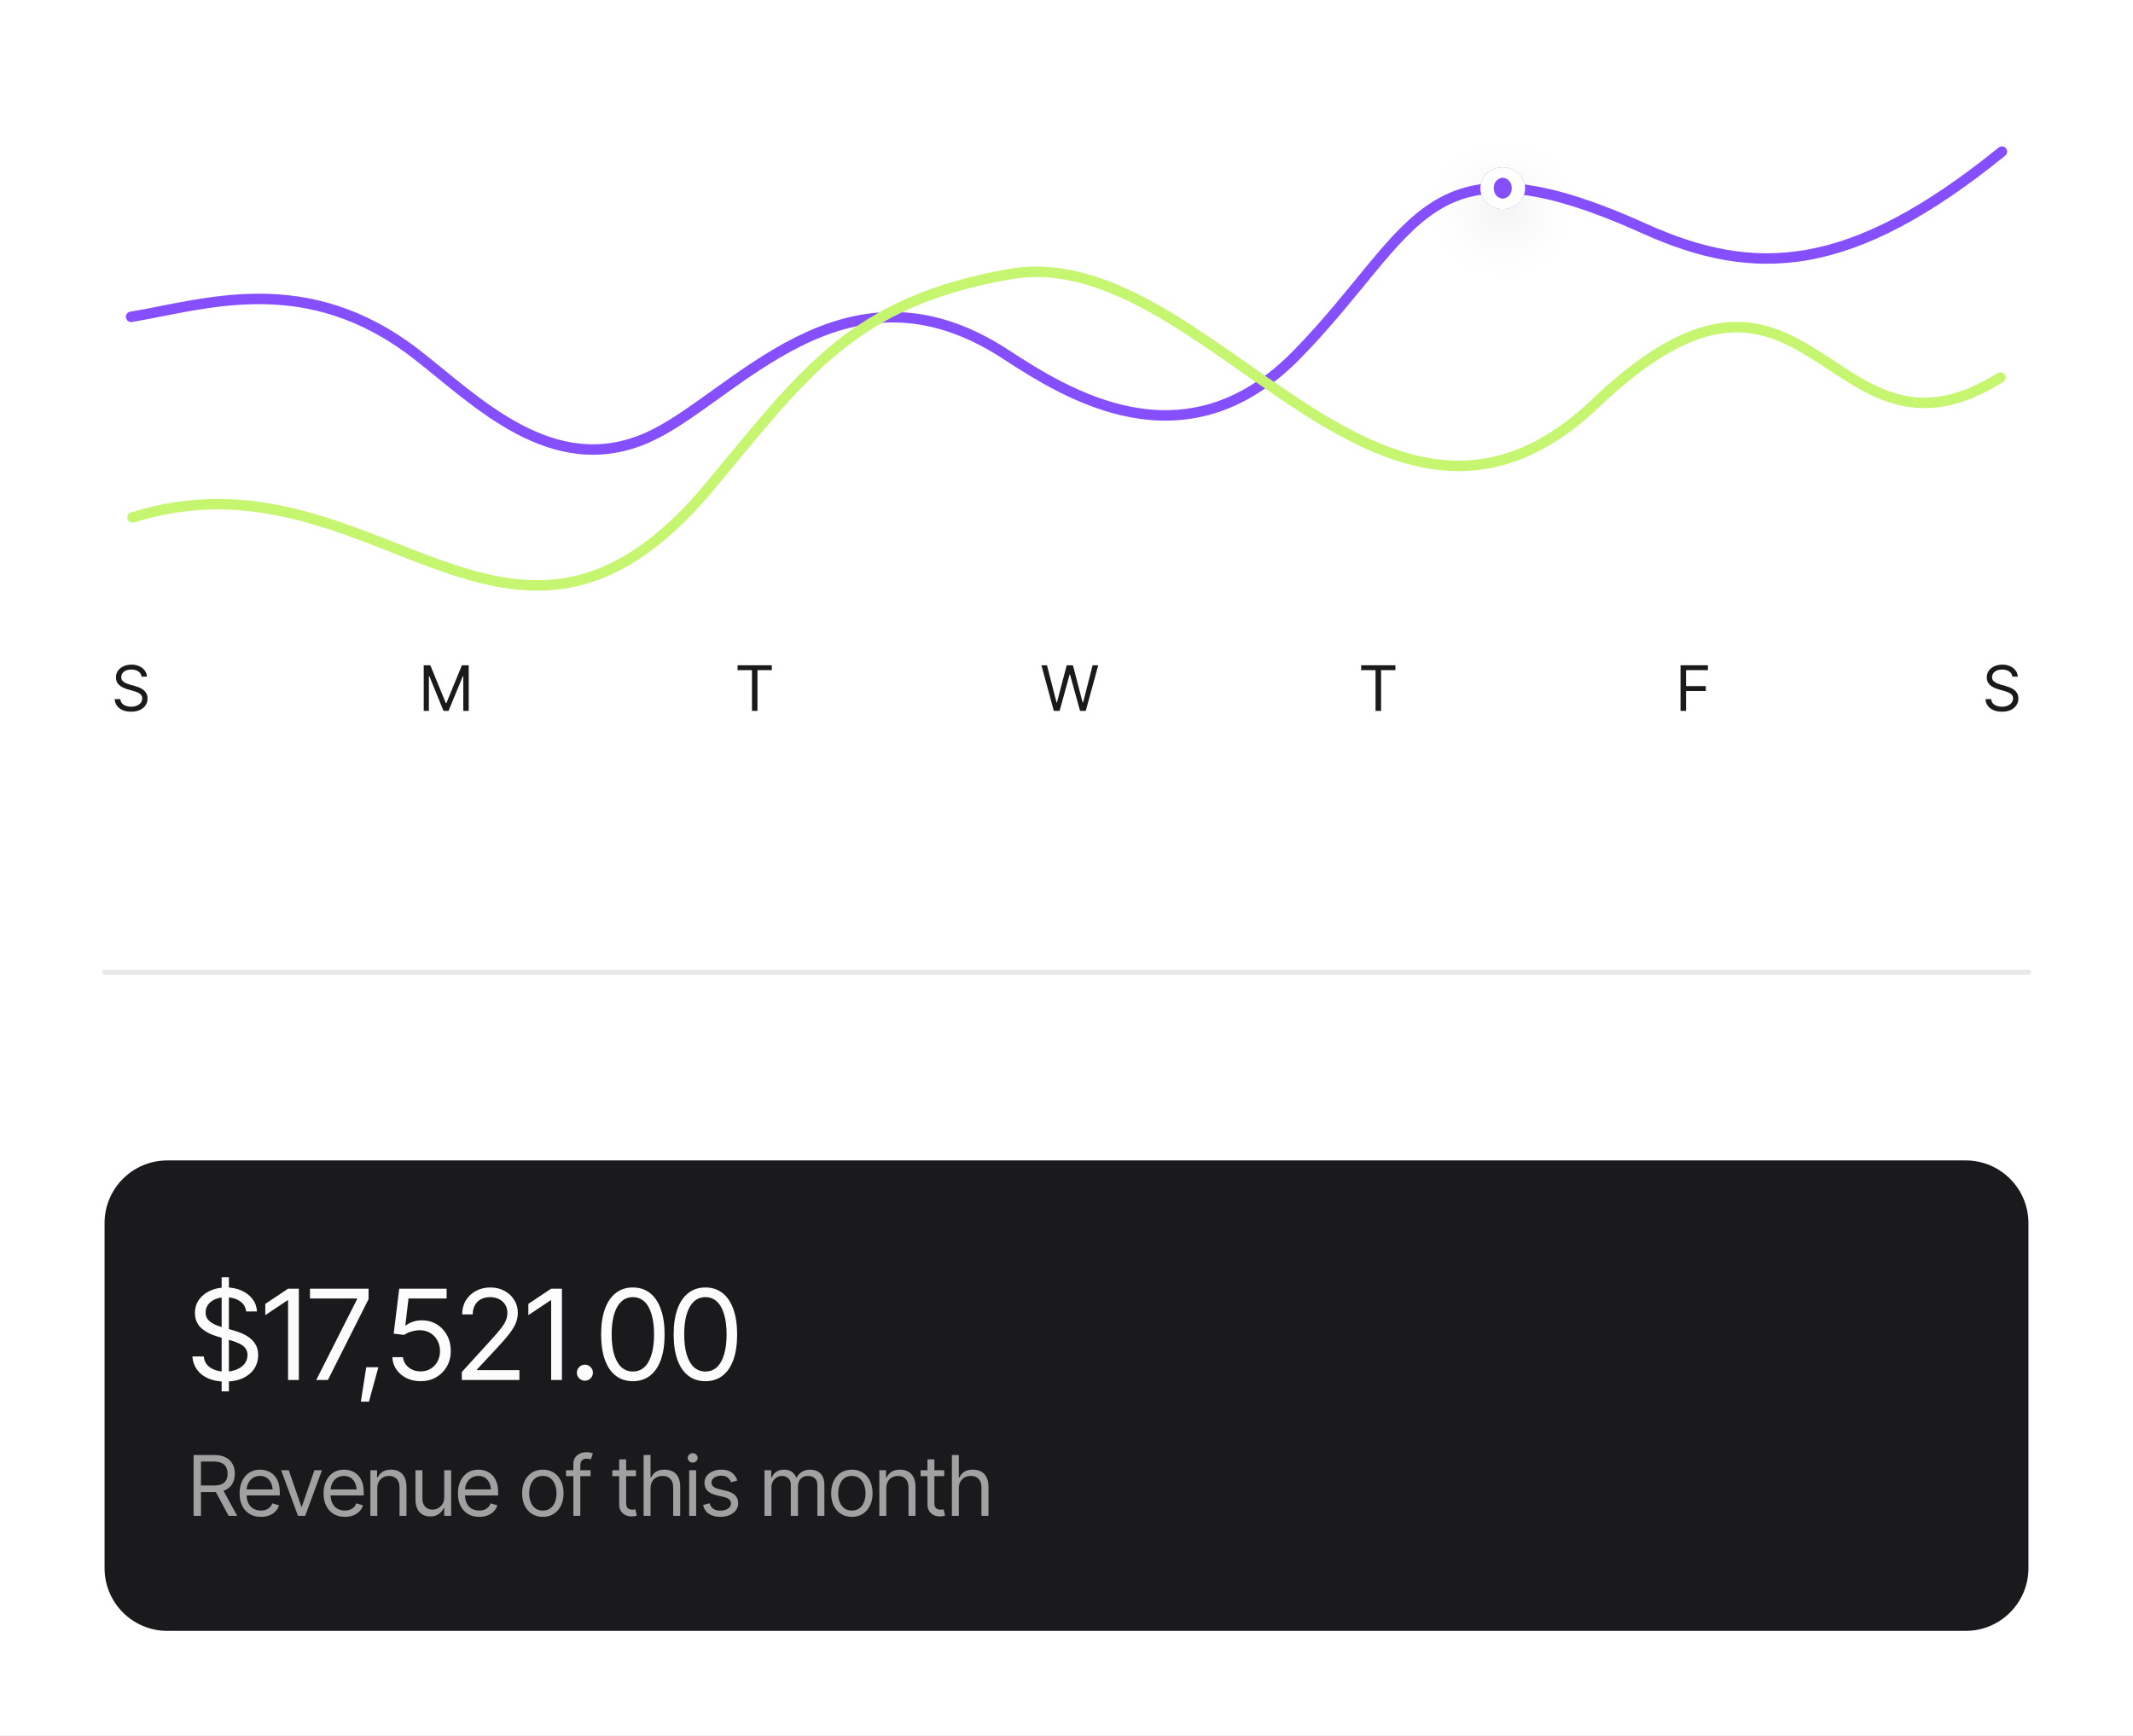
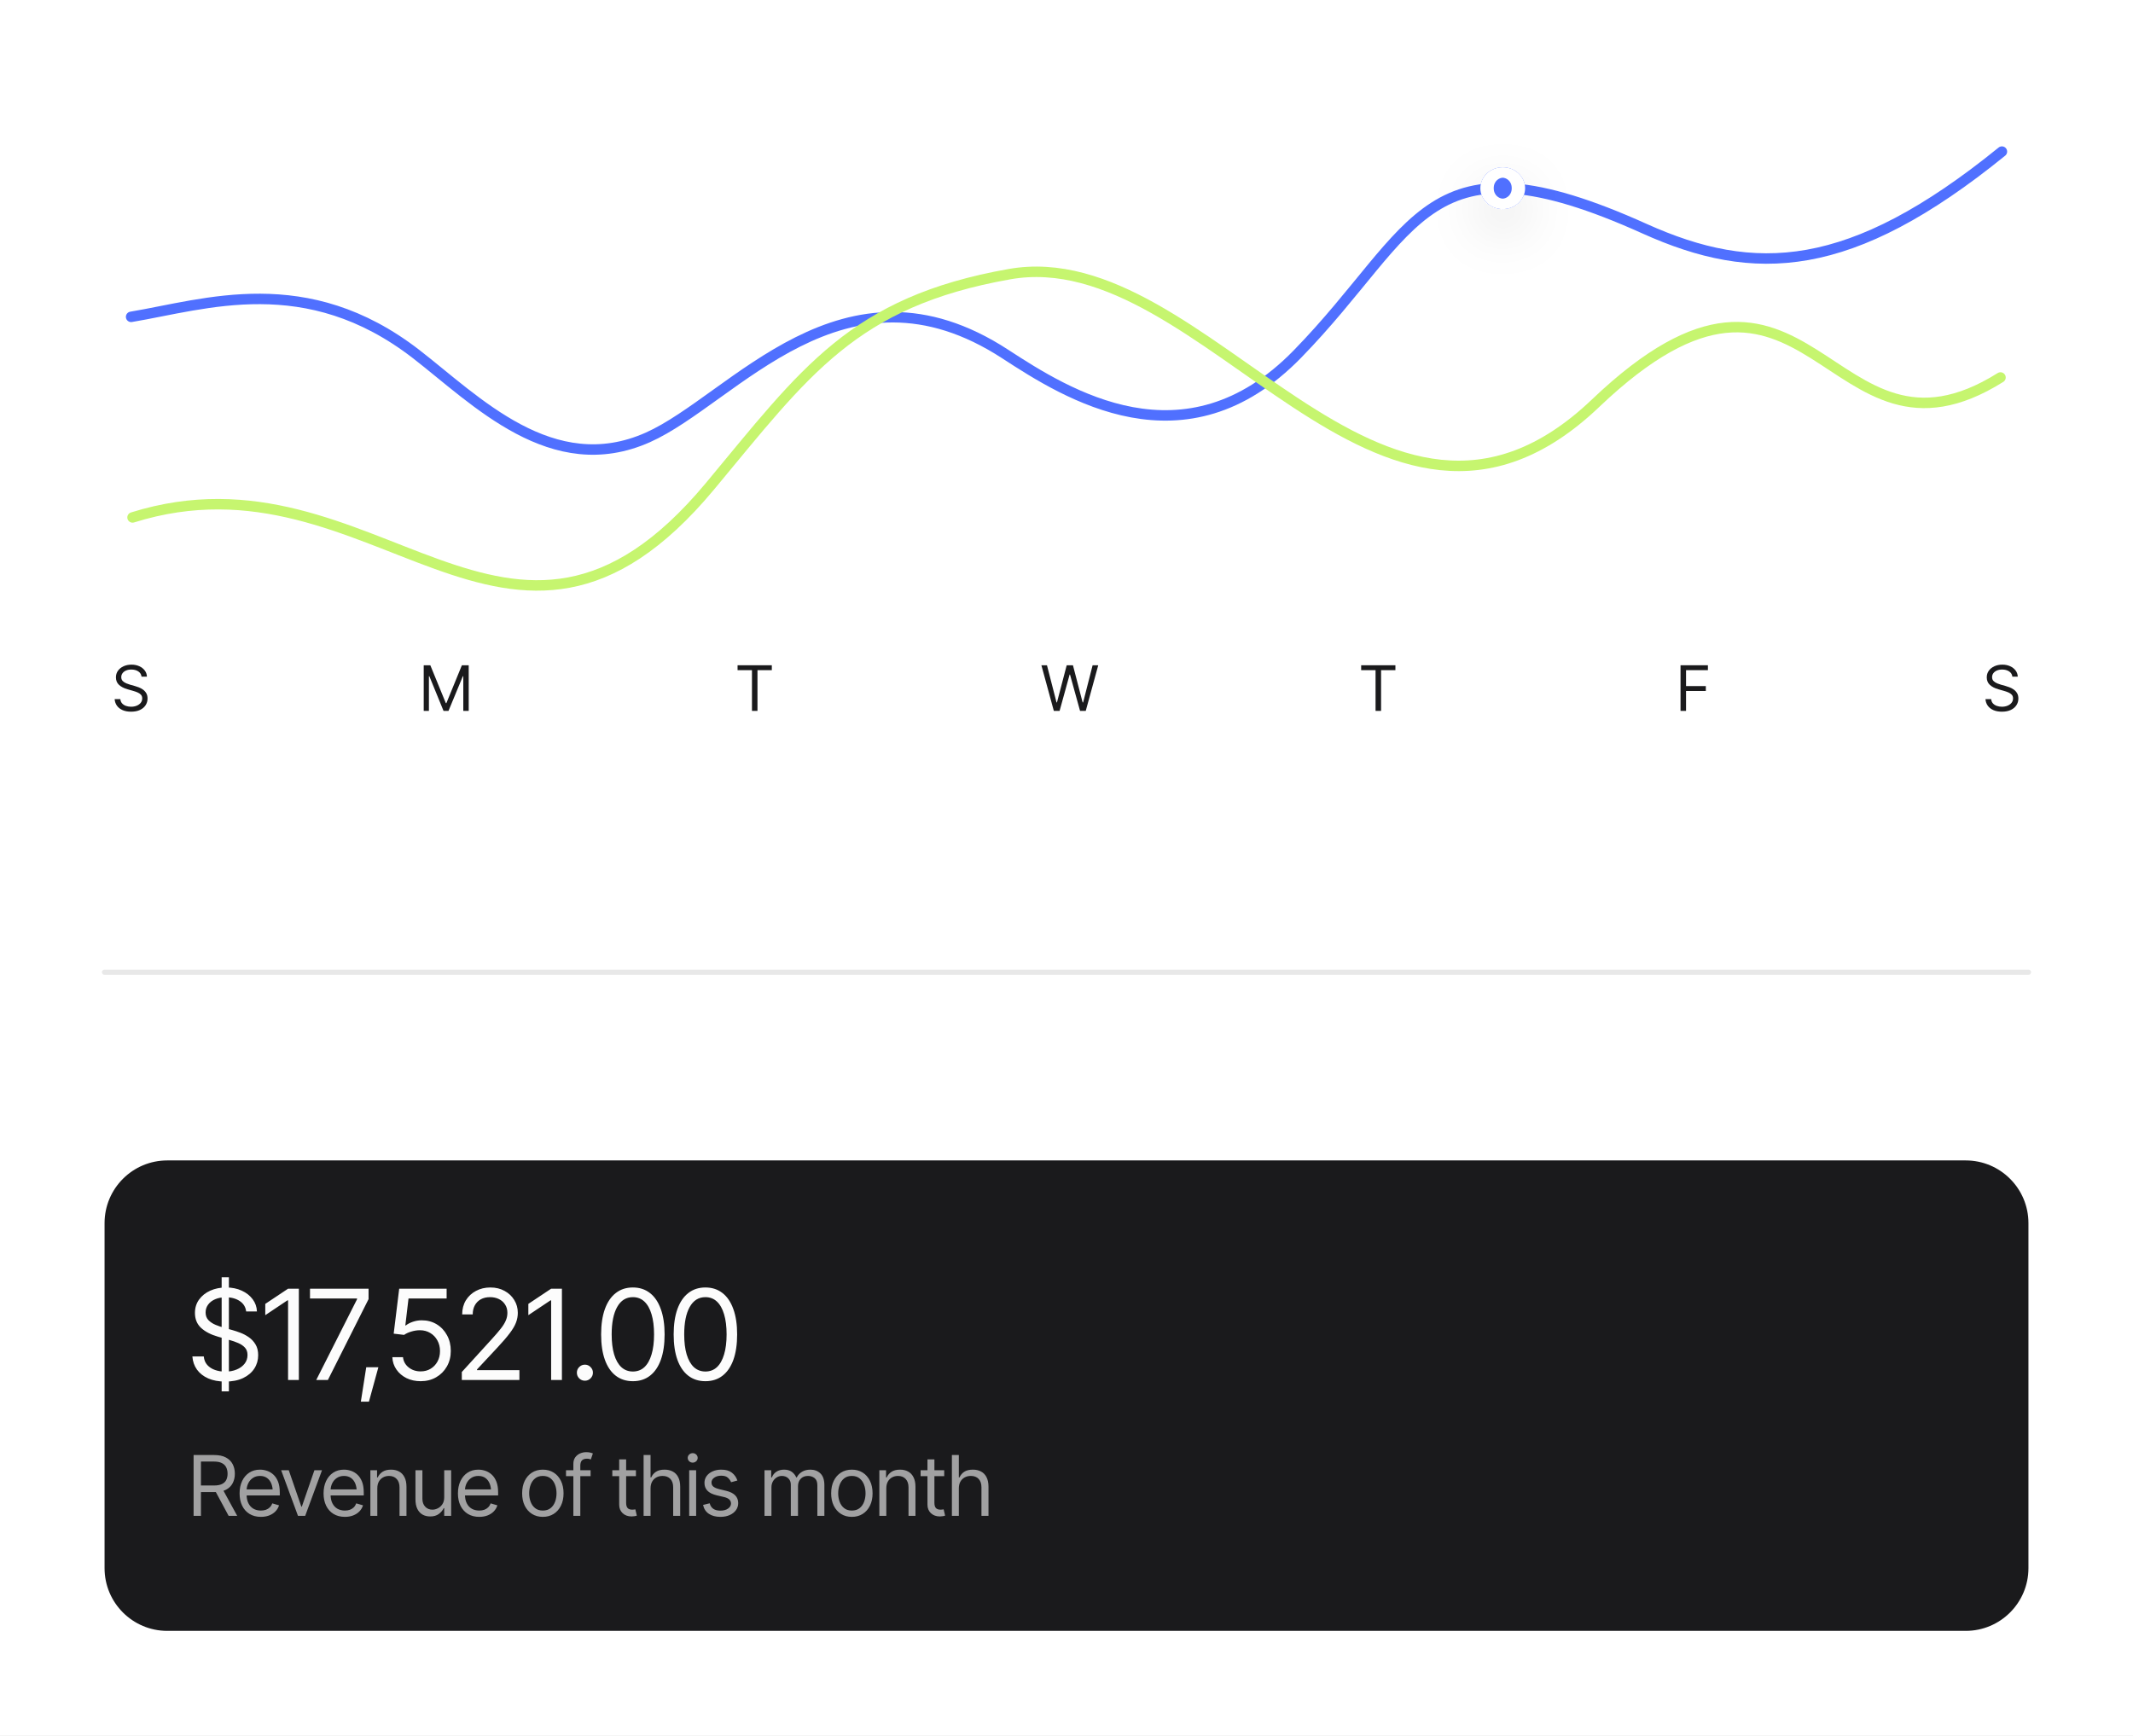
<svg xmlns="http://www.w3.org/2000/svg" width="408" height="332" viewBox="0 0 408 332" fill="none">
  <rect width="408" height="332" fill="white" />
  <path d="M25.07 136.152C24.445 136.152 23.904 136.053 23.447 135.854C22.99 135.65 22.631 135.369 22.369 135.01C22.111 134.646 21.965 134.227 21.929 133.75H23.019C23.05 134.078 23.162 134.35 23.353 134.564C23.549 134.779 23.797 134.939 24.097 135.045C24.398 135.15 24.722 135.203 25.07 135.203C25.472 135.203 25.834 135.137 26.154 135.004C26.478 134.871 26.734 134.686 26.922 134.447C27.109 134.209 27.203 133.93 27.203 133.609C27.203 133.32 27.121 133.086 26.957 132.906C26.793 132.727 26.578 132.58 26.312 132.467C26.05 132.354 25.765 132.254 25.457 132.168L24.39 131.863C23.707 131.668 23.166 131.389 22.767 131.025C22.373 130.658 22.175 130.18 22.175 129.59C22.175 129.102 22.306 128.676 22.568 128.312C22.834 127.945 23.191 127.66 23.64 127.457C24.093 127.254 24.597 127.152 25.152 127.152C25.715 127.152 26.215 127.254 26.652 127.457C27.09 127.656 27.437 127.93 27.695 128.277C27.953 128.621 28.09 129.012 28.105 129.449H27.074C27.023 129.02 26.816 128.686 26.453 128.447C26.093 128.209 25.648 128.09 25.117 128.09C24.734 128.09 24.398 128.152 24.109 128.277C23.82 128.402 23.595 128.574 23.435 128.793C23.275 129.012 23.195 129.262 23.195 129.543C23.195 129.852 23.291 130.102 23.482 130.293C23.674 130.48 23.9 130.627 24.162 130.732C24.427 130.838 24.668 130.922 24.883 130.984L25.761 131.23C25.988 131.293 26.24 131.377 26.517 131.482C26.799 131.588 27.068 131.73 27.326 131.91C27.588 132.09 27.802 132.32 27.97 132.602C28.138 132.879 28.222 133.223 28.222 133.633C28.222 134.102 28.099 134.527 27.853 134.91C27.607 135.289 27.25 135.592 26.781 135.818C26.312 136.041 25.742 136.152 25.07 136.152Z" fill="#1A1A1C" />
  <path d="M81.048 127.27H82.313L85.278 134.512H85.384L88.349 127.27H89.655V136H88.618V129.367H88.536L85.788 136H84.839L82.126 129.367H82.044V136H81.048V127.27Z" fill="#1A1A1C" />
  <path d="M141.082 128.207V127.27H147.633V128.207H144.89V136H143.836V128.207H141.082Z" fill="#1A1A1C" />
  <path d="M201.577 136L199.198 127.27H200.264L202.093 134.383H202.175L204.038 127.27H205.233L207.085 134.383H207.179L208.995 127.27H210.073L207.682 136H206.593L204.671 129.051H204.6L202.679 136H201.577Z" fill="#1A1A1C" />
  <path d="M260.363 128.207V127.27H266.914V128.207H264.172V136H263.117V128.207H260.363Z" fill="#1A1A1C" />
  <path d="M321.451 136V127.27H326.689V128.207H322.506V131.254H326.291V132.191H322.506V136H321.451Z" fill="#1A1A1C" />
  <path d="M382.922 136.152C382.297 136.152 381.756 136.053 381.299 135.854C380.841 135.65 380.482 135.369 380.22 135.01C379.963 134.646 379.816 134.227 379.781 133.75H380.871C380.902 134.078 381.013 134.35 381.205 134.564C381.4 134.779 381.648 134.939 381.949 135.045C382.25 135.15 382.574 135.203 382.922 135.203C383.324 135.203 383.685 135.137 384.006 135.004C384.33 134.871 384.586 134.686 384.773 134.447C384.961 134.209 385.054 133.93 385.054 133.609C385.054 133.32 384.972 133.086 384.808 132.906C384.644 132.727 384.429 132.58 384.164 132.467C383.902 132.354 383.617 132.254 383.308 132.168L382.242 131.863C381.558 131.668 381.017 131.389 380.619 131.025C380.224 130.658 380.027 130.18 380.027 129.59C380.027 129.102 380.158 128.676 380.42 128.312C380.685 127.945 381.043 127.66 381.492 127.457C381.945 127.254 382.449 127.152 383.004 127.152C383.566 127.152 384.066 127.254 384.504 127.457C384.941 127.656 385.289 127.93 385.547 128.277C385.804 128.621 385.941 129.012 385.957 129.449H384.925C384.875 129.02 384.668 128.686 384.304 128.447C383.945 128.209 383.5 128.09 382.968 128.09C382.586 128.09 382.25 128.152 381.961 128.277C381.672 128.402 381.447 128.574 381.287 128.793C381.127 129.012 381.047 129.262 381.047 129.543C381.047 129.852 381.142 130.102 381.334 130.293C381.525 130.48 381.752 130.627 382.013 130.732C382.279 130.838 382.519 130.922 382.734 130.984L383.613 131.23C383.84 131.293 384.091 131.377 384.369 131.482C384.65 131.588 384.92 131.73 385.177 131.91C385.439 132.09 385.654 132.32 385.822 132.602C385.99 132.879 386.074 133.223 386.074 133.633C386.074 134.102 385.951 134.527 385.705 134.91C385.459 135.289 385.101 135.592 384.633 135.818C384.164 136.041 383.593 136.152 382.922 136.152Z" fill="#1A1A1C" />
-   <path d="M25.078 60.616C39.302 58.239 58.593 51.475 79.612 67.748C91.026 76.584 105.621 91.835 123.931 83.674C140.25 76.401 161.331 47.542 192.305 67.748C204.002 75.354 226.638 89.811 248.157 67.748C271.572 43.74 272.369 24.723 314.546 43.74C335.628 53.245 353.929 52.533 382.926 29" stroke="#864FFE" stroke-width="2" stroke-linecap="round" />
+   <path d="M25.078 60.616C39.302 58.239 58.593 51.475 79.612 67.748C91.026 76.584 105.621 91.835 123.931 83.674C140.25 76.401 161.331 47.542 192.305 67.748C204.002 75.354 226.638 89.811 248.157 67.748C271.572 43.74 272.369 24.723 314.546 43.74C335.628 53.245 353.929 52.533 382.926 29" stroke="#5070ff" stroke-width="2" stroke-linecap="round" />
  <path d="M25.352 98.991C71.754 84.446 97.276 139.322 135.79 93.04C154.028 71.125 163.168 57.736 193.098 52.447C230.809 45.782 263.913 116.498 305.202 77.139C346.492 37.779 349.46 93.04 382.654 72.214" stroke="#C6F56F" stroke-width="2" stroke-linecap="round" />
  <g filter="url(#filter0_d_533_21071)">
    <mask id="path-10-inside-1_533_21071" fill="white">
      <ellipse cx="287.443" cy="36" rx="4.279" ry="4" />
    </mask>
-     <ellipse cx="287.443" cy="36" rx="4.279" ry="4" fill="#864FFE" />
+     <ellipse cx="287.443" cy="36" rx="4.279" ry="4" fill="#5070ff" />
    <path d="M291.722 36H285.722C285.722 34.521 286.88 34 287.443 34V40V46C292.733 46 297.722 41.898 297.722 36H291.722ZM287.443 40V34C288.006 34 289.164 34.521 289.164 36H283.164H277.164C277.164 41.898 282.154 46 287.443 46V40ZM283.164 36H289.164C289.164 37.479 288.006 38 287.443 38V32V26C282.154 26 277.164 30.102 277.164 36H283.164ZM287.443 32V38C286.88 38 285.722 37.479 285.722 36H291.722H297.722C297.722 30.102 292.733 26 287.443 26V32Z" fill="white" mask="url(#path-10-inside-1_533_21071)" />
  </g>
  <path d="M20 186H388" stroke="#1A1A1C" stroke-opacity="0.1" stroke-linecap="round" />
  <path d="M20 234C20 227.373 25.373 222 32 222H376C382.627 222 388 227.373 388 234V300C388 306.627 382.627 312 376 312H32C25.373 312 20 306.627 20 300V234Z" fill="#1A1A1C" />
  <path d="M42.398 266.18V244.359H43.781V266.18H42.398ZM43.078 264.305C41.828 264.305 40.746 264.105 39.832 263.707C38.918 263.301 38.199 262.738 37.676 262.02C37.16 261.293 36.867 260.453 36.797 259.5H38.977C39.039 260.156 39.262 260.699 39.645 261.129C40.035 261.559 40.531 261.879 41.133 262.09C41.734 262.301 42.383 262.406 43.078 262.406C43.883 262.406 44.605 262.273 45.246 262.008C45.895 261.742 46.406 261.371 46.781 260.895C47.156 260.418 47.344 259.859 47.344 259.219C47.344 258.641 47.18 258.172 46.852 257.812C46.523 257.453 46.094 257.16 45.562 256.934C45.039 256.707 44.469 256.508 43.852 256.336L41.719 255.727C40.352 255.336 39.27 254.777 38.473 254.051C37.684 253.316 37.289 252.359 37.289 251.18C37.289 250.203 37.551 249.352 38.074 248.625C38.605 247.891 39.32 247.32 40.219 246.914C41.125 246.508 42.133 246.305 43.242 246.305C44.367 246.305 45.367 246.508 46.242 246.914C47.117 247.312 47.812 247.859 48.328 248.555C48.844 249.242 49.117 250.023 49.148 250.898H47.086C46.984 250.039 46.57 249.371 45.844 248.895C45.125 248.418 44.234 248.18 43.172 248.18C42.406 248.18 41.734 248.305 41.156 248.555C40.578 248.805 40.129 249.148 39.809 249.586C39.488 250.023 39.328 250.523 39.328 251.086C39.328 251.703 39.52 252.203 39.902 252.586C40.285 252.961 40.738 253.254 41.262 253.465C41.793 253.676 42.273 253.844 42.703 253.969L44.461 254.461C44.914 254.586 45.418 254.754 45.973 254.965C46.535 255.176 47.074 255.461 47.59 255.82C48.113 256.18 48.543 256.641 48.879 257.203C49.215 257.758 49.383 258.445 49.383 259.266C49.383 260.203 49.137 261.055 48.645 261.82C48.152 262.578 47.438 263.184 46.5 263.637C45.562 264.082 44.422 264.305 43.078 264.305ZM57.164 246.539V264H55.102V248.766H54.984L50.742 251.602V249.445L55.102 246.539H57.164ZM60.492 264L68.297 248.555V248.414H59.297V246.539H70.5V248.531L62.719 264H60.492ZM69.023 268.148L70.055 261.562H72.375L70.57 268.148H69.023ZM80.461 264.234C79.461 264.234 78.559 264.039 77.754 263.648C76.957 263.25 76.316 262.703 75.832 262.008C75.348 261.312 75.086 260.523 75.047 259.641H77.086C77.164 260.422 77.519 261.07 78.152 261.586C78.793 262.102 79.562 262.359 80.461 262.359C81.18 262.359 81.816 262.191 82.371 261.855C82.926 261.52 83.363 261.059 83.684 260.473C84.004 259.887 84.164 259.219 84.164 258.469C84.164 257.711 83.996 257.031 83.66 256.43C83.332 255.828 82.879 255.355 82.301 255.012C81.723 254.66 81.062 254.484 80.32 254.484C79.781 254.484 79.231 254.57 78.668 254.742C78.113 254.906 77.656 255.117 77.297 255.375L75.305 255.141L76.359 246.539H85.43V248.414H78.141L77.531 253.57H77.625C77.984 253.281 78.434 253.047 78.973 252.867C79.512 252.68 80.078 252.586 80.672 252.586C81.742 252.586 82.695 252.84 83.531 253.348C84.367 253.855 85.023 254.551 85.5 255.434C85.984 256.309 86.227 257.312 86.227 258.445C86.227 259.555 85.977 260.547 85.477 261.422C84.977 262.297 84.293 262.984 83.426 263.484C82.559 263.984 81.57 264.234 80.461 264.234ZM88.336 264V262.477L94.102 256.148C94.773 255.414 95.324 254.773 95.754 254.227C96.191 253.68 96.516 253.164 96.727 252.68C96.945 252.195 97.055 251.688 97.055 251.156C97.055 250.539 96.906 250.008 96.609 249.562C96.32 249.109 95.926 248.762 95.426 248.52C94.926 248.277 94.359 248.156 93.727 248.156C93.055 248.156 92.469 248.293 91.969 248.566C91.477 248.84 91.094 249.227 90.82 249.727C90.555 250.219 90.422 250.797 90.422 251.461H88.406C88.406 250.438 88.641 249.539 89.109 248.766C89.586 247.992 90.231 247.391 91.043 246.961C91.863 246.523 92.781 246.305 93.797 246.305C94.82 246.305 95.727 246.523 96.516 246.961C97.305 247.391 97.922 247.973 98.367 248.707C98.82 249.434 99.047 250.25 99.047 251.156C99.047 251.797 98.93 252.422 98.695 253.031C98.469 253.633 98.07 254.309 97.5 255.059C96.938 255.809 96.156 256.719 95.156 257.789L91.242 261.984V262.125H99.352V264H88.336ZM107.484 246.539V264H105.422V248.766H105.305L101.062 251.602V249.445L105.422 246.539H107.484ZM111.879 264.141C111.457 264.141 111.094 263.992 110.789 263.695C110.492 263.391 110.344 263.027 110.344 262.605C110.344 262.184 110.492 261.824 110.789 261.527C111.094 261.223 111.457 261.07 111.879 261.07C112.301 261.07 112.66 261.223 112.957 261.527C113.262 261.824 113.414 262.184 113.414 262.605C113.414 263.027 113.262 263.391 112.957 263.695C112.66 263.992 112.301 264.141 111.879 264.141ZM121.055 264.234C119.773 264.234 118.68 263.883 117.773 263.18C116.867 262.477 116.176 261.461 115.699 260.133C115.223 258.797 114.984 257.18 114.984 255.281C114.984 253.391 115.223 251.777 115.699 250.441C116.184 249.098 116.879 248.074 117.785 247.371C118.691 246.66 119.781 246.305 121.055 246.305C122.328 246.305 123.418 246.66 124.324 247.371C125.23 248.074 125.922 249.098 126.398 250.441C126.883 251.777 127.125 253.391 127.125 255.281C127.125 257.18 126.887 258.797 126.41 260.133C125.934 261.461 125.242 262.477 124.336 263.18C123.438 263.883 122.344 264.234 121.055 264.234ZM121.055 262.383C121.922 262.383 122.656 262.105 123.258 261.551C123.859 260.988 124.316 260.176 124.629 259.113C124.949 258.051 125.109 256.773 125.109 255.281C125.109 253.781 124.949 252.5 124.629 251.438C124.316 250.375 123.859 249.562 123.258 249C122.656 248.438 121.922 248.156 121.055 248.156C119.758 248.156 118.758 248.781 118.055 250.031C117.352 251.281 117 253.031 117 255.281C117 256.773 117.156 258.051 117.469 259.113C117.789 260.176 118.25 260.988 118.852 261.551C119.461 262.105 120.195 262.383 121.055 262.383ZM134.93 264.234C133.648 264.234 132.555 263.883 131.648 263.18C130.742 262.477 130.051 261.461 129.574 260.133C129.098 258.797 128.859 257.18 128.859 255.281C128.859 253.391 129.098 251.777 129.574 250.441C130.059 249.098 130.754 248.074 131.66 247.371C132.566 246.66 133.656 246.305 134.93 246.305C136.203 246.305 137.293 246.66 138.199 247.371C139.105 248.074 139.797 249.098 140.273 250.441C140.758 251.777 141 253.391 141 255.281C141 257.18 140.762 258.797 140.285 260.133C139.809 261.461 139.117 262.477 138.211 263.18C137.312 263.883 136.219 264.234 134.93 264.234ZM134.93 262.383C135.797 262.383 136.531 262.105 137.133 261.551C137.734 260.988 138.191 260.176 138.504 259.113C138.824 258.051 138.984 256.773 138.984 255.281C138.984 253.781 138.824 252.5 138.504 251.438C138.191 250.375 137.734 249.562 137.133 249C136.531 248.438 135.797 248.156 134.93 248.156C133.633 248.156 132.633 248.781 131.93 250.031C131.227 251.281 130.875 253.031 130.875 255.281C130.875 256.773 131.031 258.051 131.344 259.113C131.664 260.176 132.125 260.988 132.727 261.551C133.336 262.105 134.07 262.383 134.93 262.383Z" fill="#FCFCFC" />
  <path d="M37.031 290V278.359H40.969C41.88 278.359 42.625 278.516 43.203 278.828C43.786 279.135 44.219 279.56 44.5 280.102C44.781 280.638 44.922 281.25 44.922 281.938C44.922 282.62 44.781 283.227 44.5 283.758C44.224 284.289 43.794 284.706 43.211 285.008C42.633 285.305 41.891 285.453 40.984 285.453H37.812V284.188H40.938C41.562 284.188 42.065 284.096 42.445 283.914C42.825 283.732 43.102 283.474 43.273 283.141C43.445 282.802 43.531 282.401 43.531 281.938C43.531 281.469 43.443 281.06 43.266 280.711C43.094 280.362 42.818 280.091 42.438 279.898C42.057 279.706 41.552 279.609 40.922 279.609H38.438V290H37.031ZM43.734 290L40.922 284.766H42.516L45.375 290H43.734ZM49.906 290.188C49.068 290.188 48.341 290 47.727 289.625C47.117 289.25 46.648 288.727 46.32 288.055C45.992 287.378 45.828 286.594 45.828 285.703C45.828 284.807 45.99 284.018 46.312 283.336C46.635 282.654 47.089 282.12 47.672 281.734C48.26 281.349 48.948 281.156 49.734 281.156C50.188 281.156 50.638 281.232 51.086 281.383C51.534 281.534 51.94 281.779 52.305 282.117C52.675 282.456 52.969 282.904 53.188 283.461C53.406 284.018 53.516 284.703 53.516 285.516V286.094H46.781V284.938H52.789L52.172 285.375C52.172 284.792 52.081 284.273 51.898 283.82C51.716 283.367 51.443 283.01 51.078 282.75C50.719 282.49 50.271 282.359 49.734 282.359C49.198 282.359 48.737 282.492 48.352 282.758C47.971 283.018 47.68 283.359 47.477 283.781C47.273 284.203 47.172 284.656 47.172 285.141V285.906C47.172 286.568 47.286 287.128 47.516 287.586C47.745 288.044 48.065 288.393 48.477 288.633C48.888 288.867 49.365 288.984 49.906 288.984C50.255 288.984 50.573 288.935 50.859 288.836C51.146 288.732 51.393 288.578 51.602 288.375C51.81 288.167 51.969 287.911 52.078 287.609L53.375 287.984C53.24 288.422 53.01 288.807 52.688 289.141C52.37 289.469 51.974 289.727 51.5 289.914C51.026 290.096 50.495 290.188 49.906 290.188ZM61.594 281.266L58.375 290H57L53.781 281.266H55.234L57.641 288.234H57.734L60.141 281.266H61.594ZM65.969 290.188C65.13 290.188 64.404 290 63.789 289.625C63.18 289.25 62.711 288.727 62.383 288.055C62.055 287.378 61.891 286.594 61.891 285.703C61.891 284.807 62.052 284.018 62.375 283.336C62.698 282.654 63.151 282.12 63.734 281.734C64.323 281.349 65.01 281.156 65.797 281.156C66.25 281.156 66.701 281.232 67.148 281.383C67.596 281.534 68.003 281.779 68.367 282.117C68.737 282.456 69.031 282.904 69.25 283.461C69.469 284.018 69.578 284.703 69.578 285.516V286.094H62.844V284.938H68.852L68.234 285.375C68.234 284.792 68.143 284.273 67.961 283.82C67.779 283.367 67.505 283.01 67.141 282.75C66.781 282.49 66.333 282.359 65.797 282.359C65.26 282.359 64.799 282.492 64.414 282.758C64.034 283.018 63.742 283.359 63.539 283.781C63.336 284.203 63.234 284.656 63.234 285.141V285.906C63.234 286.568 63.349 287.128 63.578 287.586C63.807 288.044 64.128 288.393 64.539 288.633C64.951 288.867 65.427 288.984 65.969 288.984C66.318 288.984 66.635 288.935 66.922 288.836C67.208 288.732 67.456 288.578 67.664 288.375C67.872 288.167 68.031 287.911 68.141 287.609L69.438 287.984C69.302 288.422 69.073 288.807 68.75 289.141C68.432 289.469 68.037 289.727 67.562 289.914C67.088 290.096 66.557 290.188 65.969 290.188ZM72.172 284.75V290H70.844V281.266H72.125V282.641H72.25C72.453 282.193 72.763 281.833 73.18 281.562C73.596 281.292 74.135 281.156 74.797 281.156C75.385 281.156 75.901 281.276 76.344 281.516C76.787 281.755 77.13 282.12 77.375 282.609C77.625 283.094 77.75 283.708 77.75 284.453V290H76.422V284.547C76.422 283.865 76.242 283.331 75.883 282.945C75.523 282.555 75.034 282.359 74.414 282.359C73.987 282.359 73.604 282.453 73.266 282.641C72.927 282.828 72.659 283.099 72.461 283.453C72.268 283.807 72.172 284.24 72.172 284.75ZM84.969 286.438V281.266H86.297V290H84.969V288.516H84.875C84.667 288.958 84.346 289.336 83.914 289.648C83.487 289.961 82.943 290.115 82.281 290.109C81.734 290.109 81.25 289.992 80.828 289.758C80.406 289.518 80.073 289.154 79.828 288.664C79.588 288.174 79.469 287.557 79.469 286.812V281.266H80.797V286.734C80.797 287.365 80.977 287.87 81.336 288.25C81.701 288.63 82.162 288.818 82.719 288.812C83.052 288.812 83.391 288.729 83.734 288.562C84.083 288.391 84.375 288.13 84.609 287.781C84.849 287.427 84.969 286.979 84.969 286.438ZM91.672 290.188C90.833 290.188 90.107 290 89.492 289.625C88.883 289.25 88.414 288.727 88.086 288.055C87.758 287.378 87.594 286.594 87.594 285.703C87.594 284.807 87.755 284.018 88.078 283.336C88.401 282.654 88.854 282.12 89.438 281.734C90.026 281.349 90.713 281.156 91.5 281.156C91.953 281.156 92.404 281.232 92.852 281.383C93.299 281.534 93.706 281.779 94.07 282.117C94.44 282.456 94.734 282.904 94.953 283.461C95.172 284.018 95.281 284.703 95.281 285.516V286.094H88.547V284.938H94.555L93.938 285.375C93.938 284.792 93.846 284.273 93.664 283.82C93.482 283.367 93.208 283.01 92.844 282.75C92.484 282.49 92.037 282.359 91.5 282.359C90.963 282.359 90.503 282.492 90.117 282.758C89.737 283.018 89.445 283.359 89.242 283.781C89.039 284.203 88.938 284.656 88.938 285.141V285.906C88.938 286.568 89.052 287.128 89.281 287.586C89.51 288.044 89.831 288.393 90.242 288.633C90.654 288.867 91.13 288.984 91.672 288.984C92.021 288.984 92.338 288.935 92.625 288.836C92.912 288.732 93.159 288.578 93.367 288.375C93.576 288.167 93.734 287.911 93.844 287.609L95.141 287.984C95.005 288.422 94.776 288.807 94.453 289.141C94.135 289.469 93.74 289.727 93.266 289.914C92.792 290.096 92.26 290.188 91.672 290.188ZM103.828 290.188C103.042 290.188 102.352 290 101.758 289.625C101.164 289.25 100.701 288.724 100.367 288.047C100.039 287.37 99.875 286.583 99.875 285.688C99.875 284.776 100.039 283.982 100.367 283.305C100.701 282.622 101.164 282.094 101.758 281.719C102.352 281.344 103.042 281.156 103.828 281.156C104.62 281.156 105.312 281.344 105.906 281.719C106.5 282.094 106.964 282.622 107.297 283.305C107.63 283.982 107.797 284.776 107.797 285.688C107.797 286.583 107.63 287.37 107.297 288.047C106.964 288.724 106.5 289.25 105.906 289.625C105.312 290 104.62 290.188 103.828 290.188ZM103.828 288.984C104.432 288.984 104.927 288.831 105.312 288.523C105.698 288.216 105.984 287.812 106.172 287.312C106.359 286.807 106.453 286.266 106.453 285.688C106.453 285.099 106.359 284.552 106.172 284.047C105.984 283.542 105.698 283.135 105.312 282.828C104.927 282.516 104.432 282.359 103.828 282.359C103.234 282.359 102.745 282.516 102.359 282.828C101.974 283.135 101.688 283.542 101.5 284.047C101.312 284.552 101.219 285.099 101.219 285.688C101.219 286.266 101.312 286.807 101.5 287.312C101.688 287.812 101.974 288.216 102.359 288.523C102.745 288.831 103.234 288.984 103.828 288.984ZM112.969 281.266V282.406H108.266V281.266H112.969ZM109.672 290V280.062C109.672 279.562 109.789 279.146 110.023 278.812C110.263 278.479 110.57 278.229 110.945 278.062C111.32 277.896 111.714 277.812 112.125 277.812C112.458 277.812 112.729 277.841 112.938 277.898C113.151 277.951 113.307 278 113.406 278.047L113.016 279.203C112.948 279.177 112.854 279.148 112.734 279.117C112.62 279.081 112.464 279.062 112.266 279.062C111.823 279.062 111.5 279.177 111.297 279.406C111.099 279.63 111 279.958 111 280.391V290H109.672ZM121.641 281.266V282.406H117.125V281.266H121.641ZM118.438 279.188H119.766V287.5C119.766 287.953 119.859 288.286 120.047 288.5C120.234 288.708 120.531 288.812 120.938 288.812C121.026 288.812 121.117 288.807 121.211 288.797C121.31 288.786 121.417 288.771 121.531 288.75L121.812 289.953C121.688 290 121.534 290.036 121.352 290.062C121.174 290.094 120.995 290.109 120.812 290.109C120.109 290.109 119.536 289.901 119.094 289.484C118.656 289.068 118.438 288.526 118.438 287.859V279.188ZM124.438 284.75V290H123.109V278.359H124.438V282.641H124.562C124.766 282.188 125.07 281.828 125.477 281.562C125.888 281.292 126.438 281.156 127.125 281.156C127.719 281.156 128.24 281.276 128.688 281.516C129.135 281.75 129.484 282.112 129.734 282.602C129.984 283.086 130.109 283.703 130.109 284.453V290H128.766V284.547C128.766 283.849 128.586 283.31 128.227 282.93C127.867 282.549 127.37 282.359 126.734 282.359C126.292 282.359 125.898 282.453 125.555 282.641C125.211 282.828 124.938 283.099 124.734 283.453C124.536 283.807 124.438 284.24 124.438 284.75ZM131.828 290V281.266H133.156V290H131.828ZM132.5 279.812C132.24 279.812 132.016 279.724 131.828 279.547C131.641 279.37 131.547 279.156 131.547 278.906C131.547 278.656 131.641 278.443 131.828 278.266C132.016 278.089 132.24 278 132.5 278C132.76 278 132.984 278.089 133.172 278.266C133.359 278.443 133.453 278.656 133.453 278.906C133.453 279.156 133.359 279.37 133.172 279.547C132.984 279.724 132.76 279.812 132.5 279.812ZM141.047 283.234L139.844 283.562C139.729 283.266 139.531 282.984 139.25 282.719C138.974 282.448 138.542 282.312 137.953 282.312C137.422 282.312 136.979 282.438 136.625 282.688C136.271 282.932 136.094 283.24 136.094 283.609C136.094 283.943 136.214 284.208 136.453 284.406C136.698 284.604 137.078 284.766 137.594 284.891L138.891 285.203C139.667 285.391 140.245 285.68 140.625 286.07C141.01 286.461 141.203 286.958 141.203 287.562C141.203 288.062 141.06 288.51 140.773 288.906C140.487 289.302 140.089 289.615 139.578 289.844C139.068 290.073 138.474 290.188 137.797 290.188C136.906 290.188 136.169 289.992 135.586 289.602C135.008 289.211 134.641 288.646 134.484 287.906L135.75 287.594C135.87 288.062 136.099 288.414 136.438 288.648C136.781 288.883 137.229 289 137.781 289C138.401 289 138.896 288.867 139.266 288.602C139.641 288.331 139.828 288.01 139.828 287.641C139.828 287.026 139.396 286.615 138.531 286.406L137.078 286.062C136.276 285.87 135.688 285.576 135.312 285.18C134.938 284.784 134.75 284.286 134.75 283.688C134.75 283.193 134.888 282.755 135.164 282.375C135.445 281.995 135.828 281.698 136.312 281.484C136.797 281.266 137.344 281.156 137.953 281.156C138.823 281.156 139.503 281.349 139.992 281.734C140.487 282.115 140.839 282.615 141.047 283.234ZM146.234 290V281.266H147.516V282.641H147.641C147.823 282.172 148.117 281.807 148.523 281.547C148.93 281.286 149.417 281.156 149.984 281.156C150.557 281.156 151.034 281.286 151.414 281.547C151.799 281.807 152.099 282.172 152.312 282.641H152.406C152.635 282.188 152.971 281.828 153.414 281.562C153.862 281.292 154.396 281.156 155.016 281.156C155.797 281.156 156.438 281.401 156.938 281.891C157.438 282.375 157.688 283.13 157.688 284.156V290H156.344V284.156C156.344 283.51 156.167 283.049 155.812 282.773C155.458 282.497 155.042 282.359 154.562 282.359C153.953 282.359 153.479 282.547 153.141 282.922C152.807 283.292 152.641 283.755 152.641 284.312V290H151.266V284.016C151.266 283.521 151.107 283.122 150.789 282.82C150.471 282.513 150.057 282.359 149.547 282.359C149.198 282.359 148.872 282.453 148.57 282.641C148.268 282.828 148.023 283.086 147.836 283.414C147.654 283.742 147.562 284.12 147.562 284.547V290H146.234ZM162.938 290.188C162.151 290.188 161.461 290 160.867 289.625C160.273 289.25 159.81 288.724 159.477 288.047C159.148 287.37 158.984 286.583 158.984 285.688C158.984 284.776 159.148 283.982 159.477 283.305C159.81 282.622 160.273 282.094 160.867 281.719C161.461 281.344 162.151 281.156 162.938 281.156C163.729 281.156 164.422 281.344 165.016 281.719C165.609 282.094 166.073 282.622 166.406 283.305C166.74 283.982 166.906 284.776 166.906 285.688C166.906 286.583 166.74 287.37 166.406 288.047C166.073 288.724 165.609 289.25 165.016 289.625C164.422 290 163.729 290.188 162.938 290.188ZM162.938 288.984C163.542 288.984 164.036 288.831 164.422 288.523C164.807 288.216 165.094 287.812 165.281 287.312C165.469 286.807 165.562 286.266 165.562 285.688C165.562 285.099 165.469 284.552 165.281 284.047C165.094 283.542 164.807 283.135 164.422 282.828C164.036 282.516 163.542 282.359 162.938 282.359C162.344 282.359 161.854 282.516 161.469 282.828C161.083 283.135 160.797 283.542 160.609 284.047C160.422 284.552 160.328 285.099 160.328 285.688C160.328 286.266 160.422 286.807 160.609 287.312C160.797 287.812 161.083 288.216 161.469 288.523C161.854 288.831 162.344 288.984 162.938 288.984ZM169.531 284.75V290H168.203V281.266H169.484V282.641H169.609C169.812 282.193 170.122 281.833 170.539 281.562C170.956 281.292 171.495 281.156 172.156 281.156C172.745 281.156 173.26 281.276 173.703 281.516C174.146 281.755 174.49 282.12 174.734 282.609C174.984 283.094 175.109 283.708 175.109 284.453V290H173.781V284.547C173.781 283.865 173.602 283.331 173.242 282.945C172.883 282.555 172.393 282.359 171.773 282.359C171.346 282.359 170.964 282.453 170.625 282.641C170.286 282.828 170.018 283.099 169.82 283.453C169.628 283.807 169.531 284.24 169.531 284.75ZM180.609 281.266V282.406H176.094V281.266H180.609ZM177.406 279.188H178.734V287.5C178.734 287.953 178.828 288.286 179.016 288.5C179.203 288.708 179.5 288.812 179.906 288.812C179.995 288.812 180.086 288.807 180.18 288.797C180.279 288.786 180.385 288.771 180.5 288.75L180.781 289.953C180.656 290 180.503 290.036 180.32 290.062C180.143 290.094 179.964 290.109 179.781 290.109C179.078 290.109 178.505 289.901 178.062 289.484C177.625 289.068 177.406 288.526 177.406 287.859V279.188ZM183.406 284.75V290H182.078V278.359H183.406V282.641H183.531C183.734 282.188 184.039 281.828 184.445 281.562C184.857 281.292 185.406 281.156 186.094 281.156C186.688 281.156 187.208 281.276 187.656 281.516C188.104 281.75 188.453 282.112 188.703 282.602C188.953 283.086 189.078 283.703 189.078 284.453V290H187.734V284.547C187.734 283.849 187.555 283.31 187.195 282.93C186.836 282.549 186.339 282.359 185.703 282.359C185.26 282.359 184.867 282.453 184.523 282.641C184.18 282.828 183.906 283.099 183.703 283.453C183.505 283.807 183.406 284.24 183.406 284.75Z" fill="#FCFCFC" fill-opacity="0.6" />
  <defs>
    <filter id="filter0_d_533_21071" x="273.164" y="26" width="28.555" height="28" filterUnits="userSpaceOnUse" color-interpolation-filters="sRGB">
      <feFlood flood-opacity="0" result="BackgroundImageFix" />
      <feColorMatrix in="SourceAlpha" type="matrix" values="0 0 0 0 0 0 0 0 0 0 0 0 0 0 0 0 0 0 127 0" result="hardAlpha" />
      <feOffset dy="4" />
      <feGaussianBlur stdDeviation="5" />
      <feComposite in2="hardAlpha" operator="out" />
      <feColorMatrix type="matrix" values="0 0 0 0 0 0 0 0 0 0 0 0 0 0 0 0 0 0 0.12 0" />
      <feBlend mode="normal" in2="BackgroundImageFix" result="effect1_dropShadow_533_21071" />
      <feBlend mode="normal" in="SourceGraphic" in2="effect1_dropShadow_533_21071" result="shape" />
    </filter>
  </defs>
</svg>
